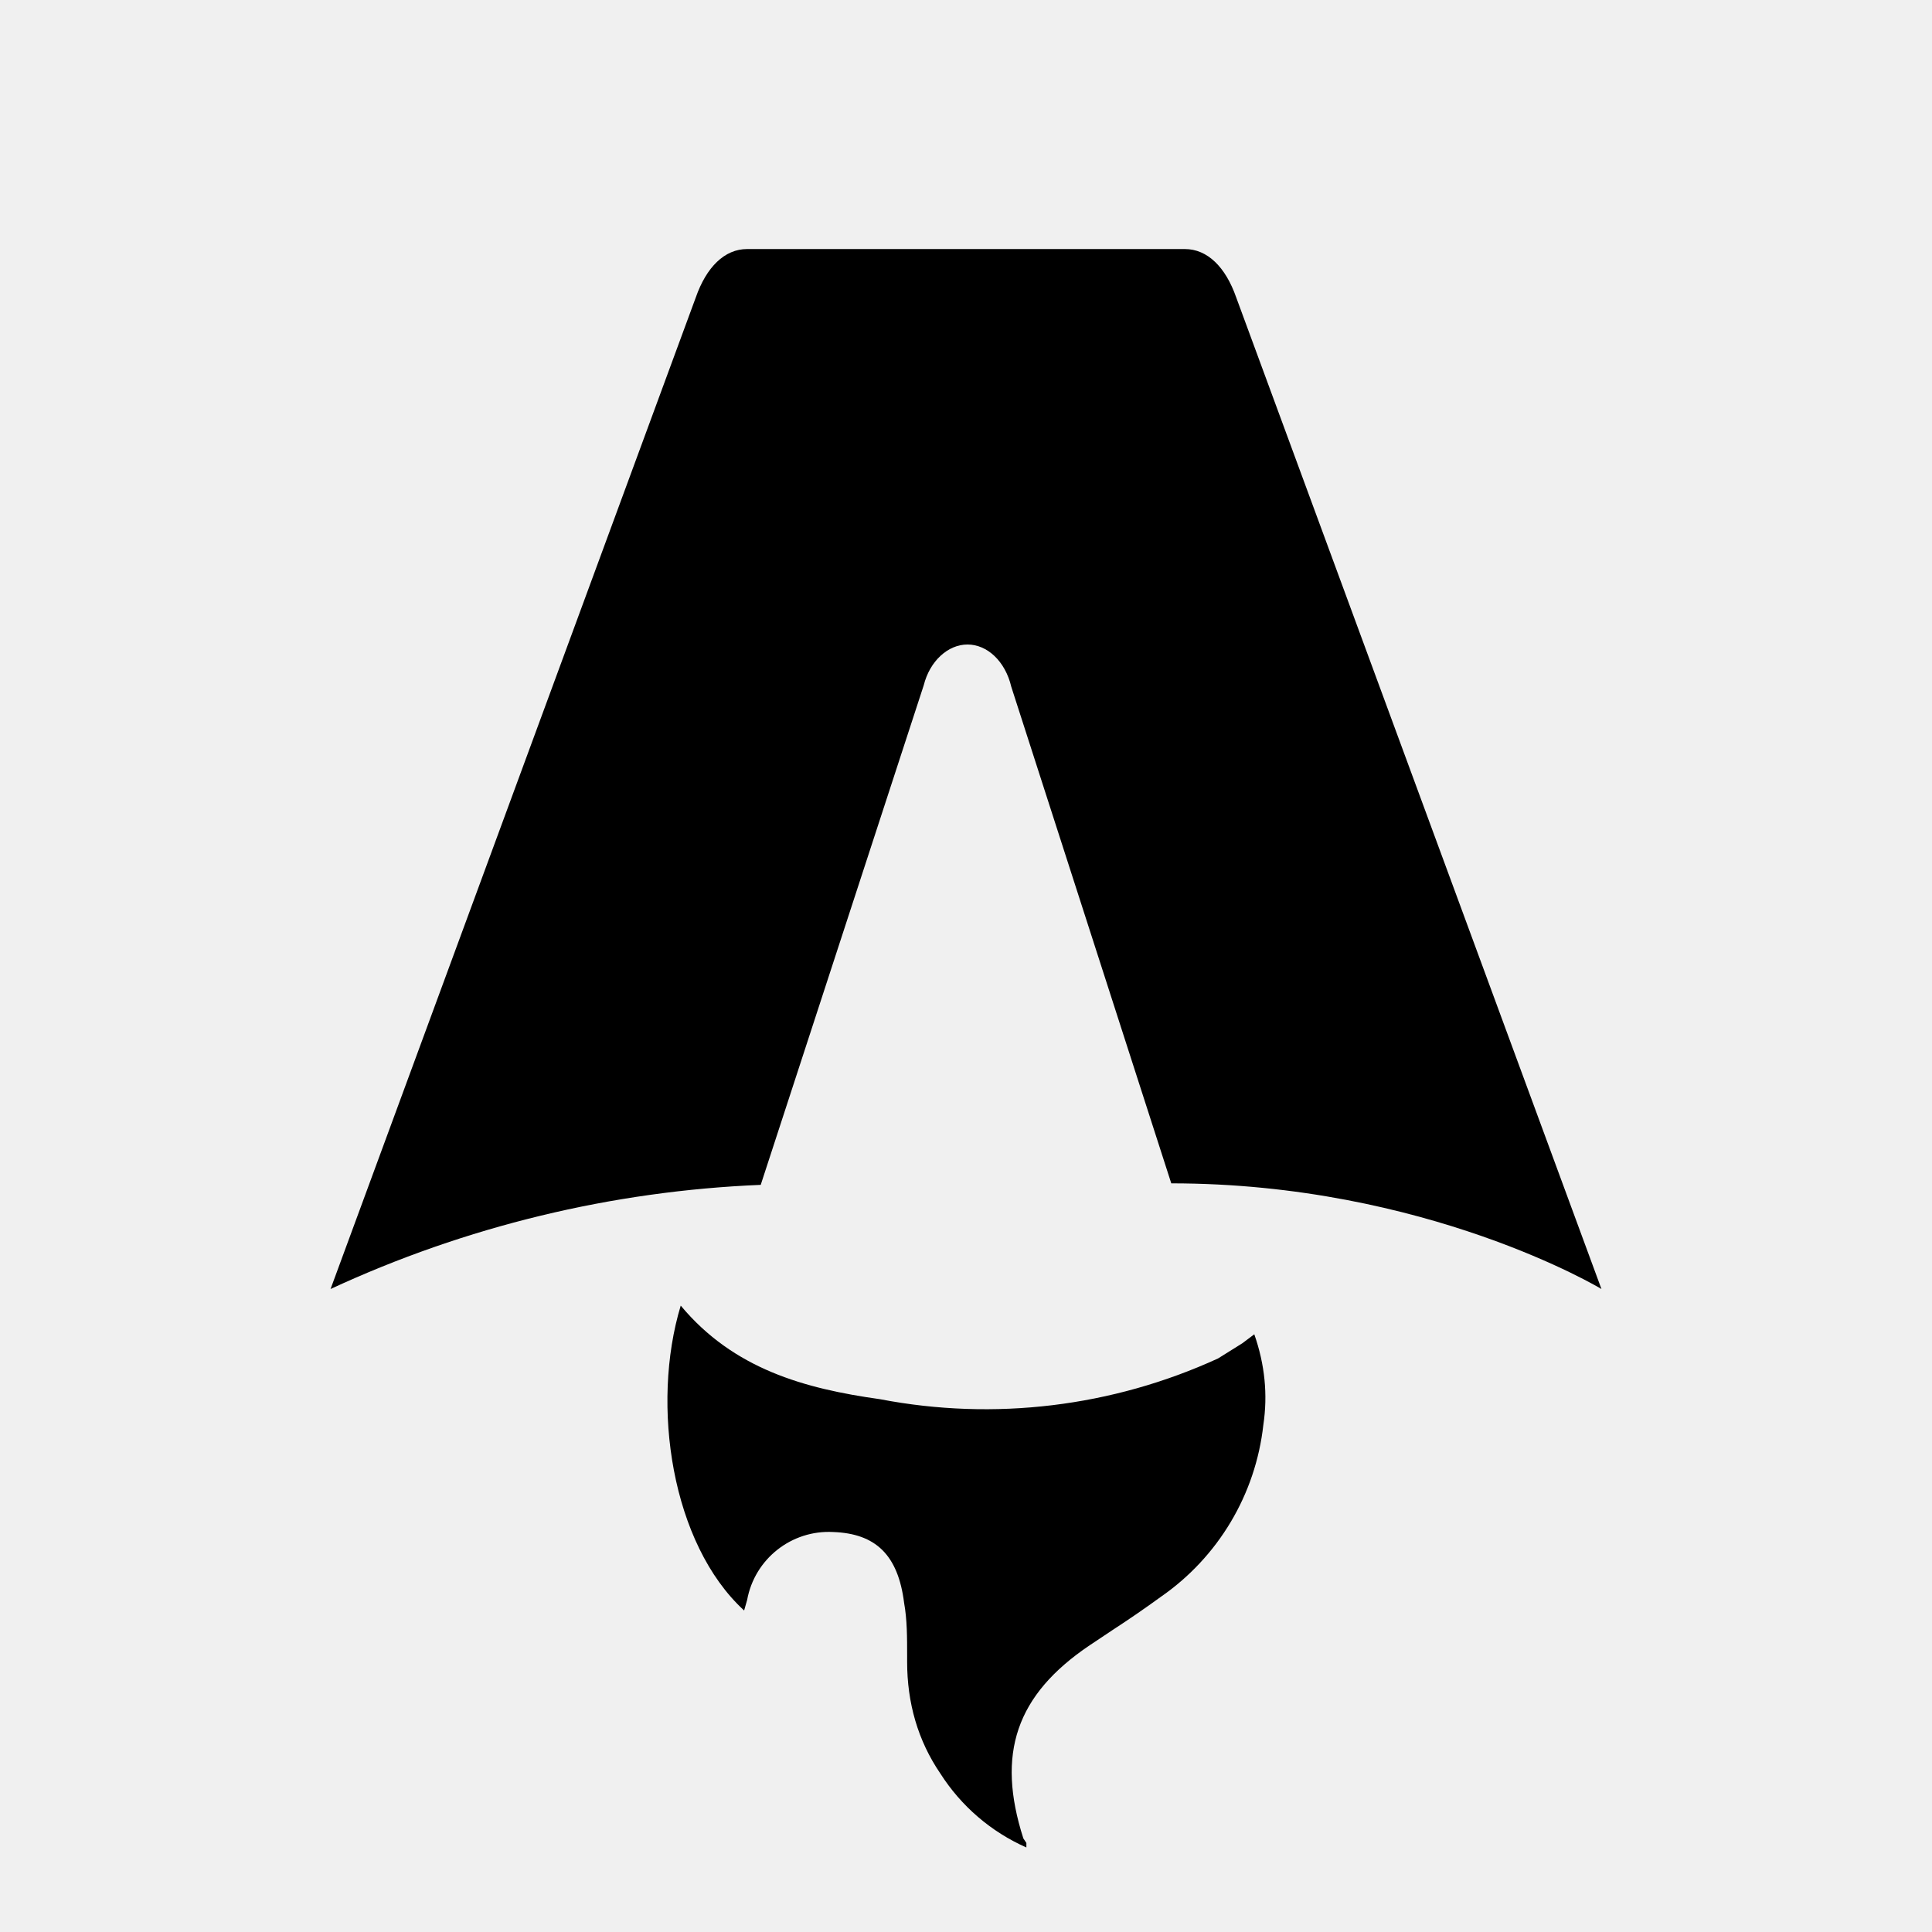
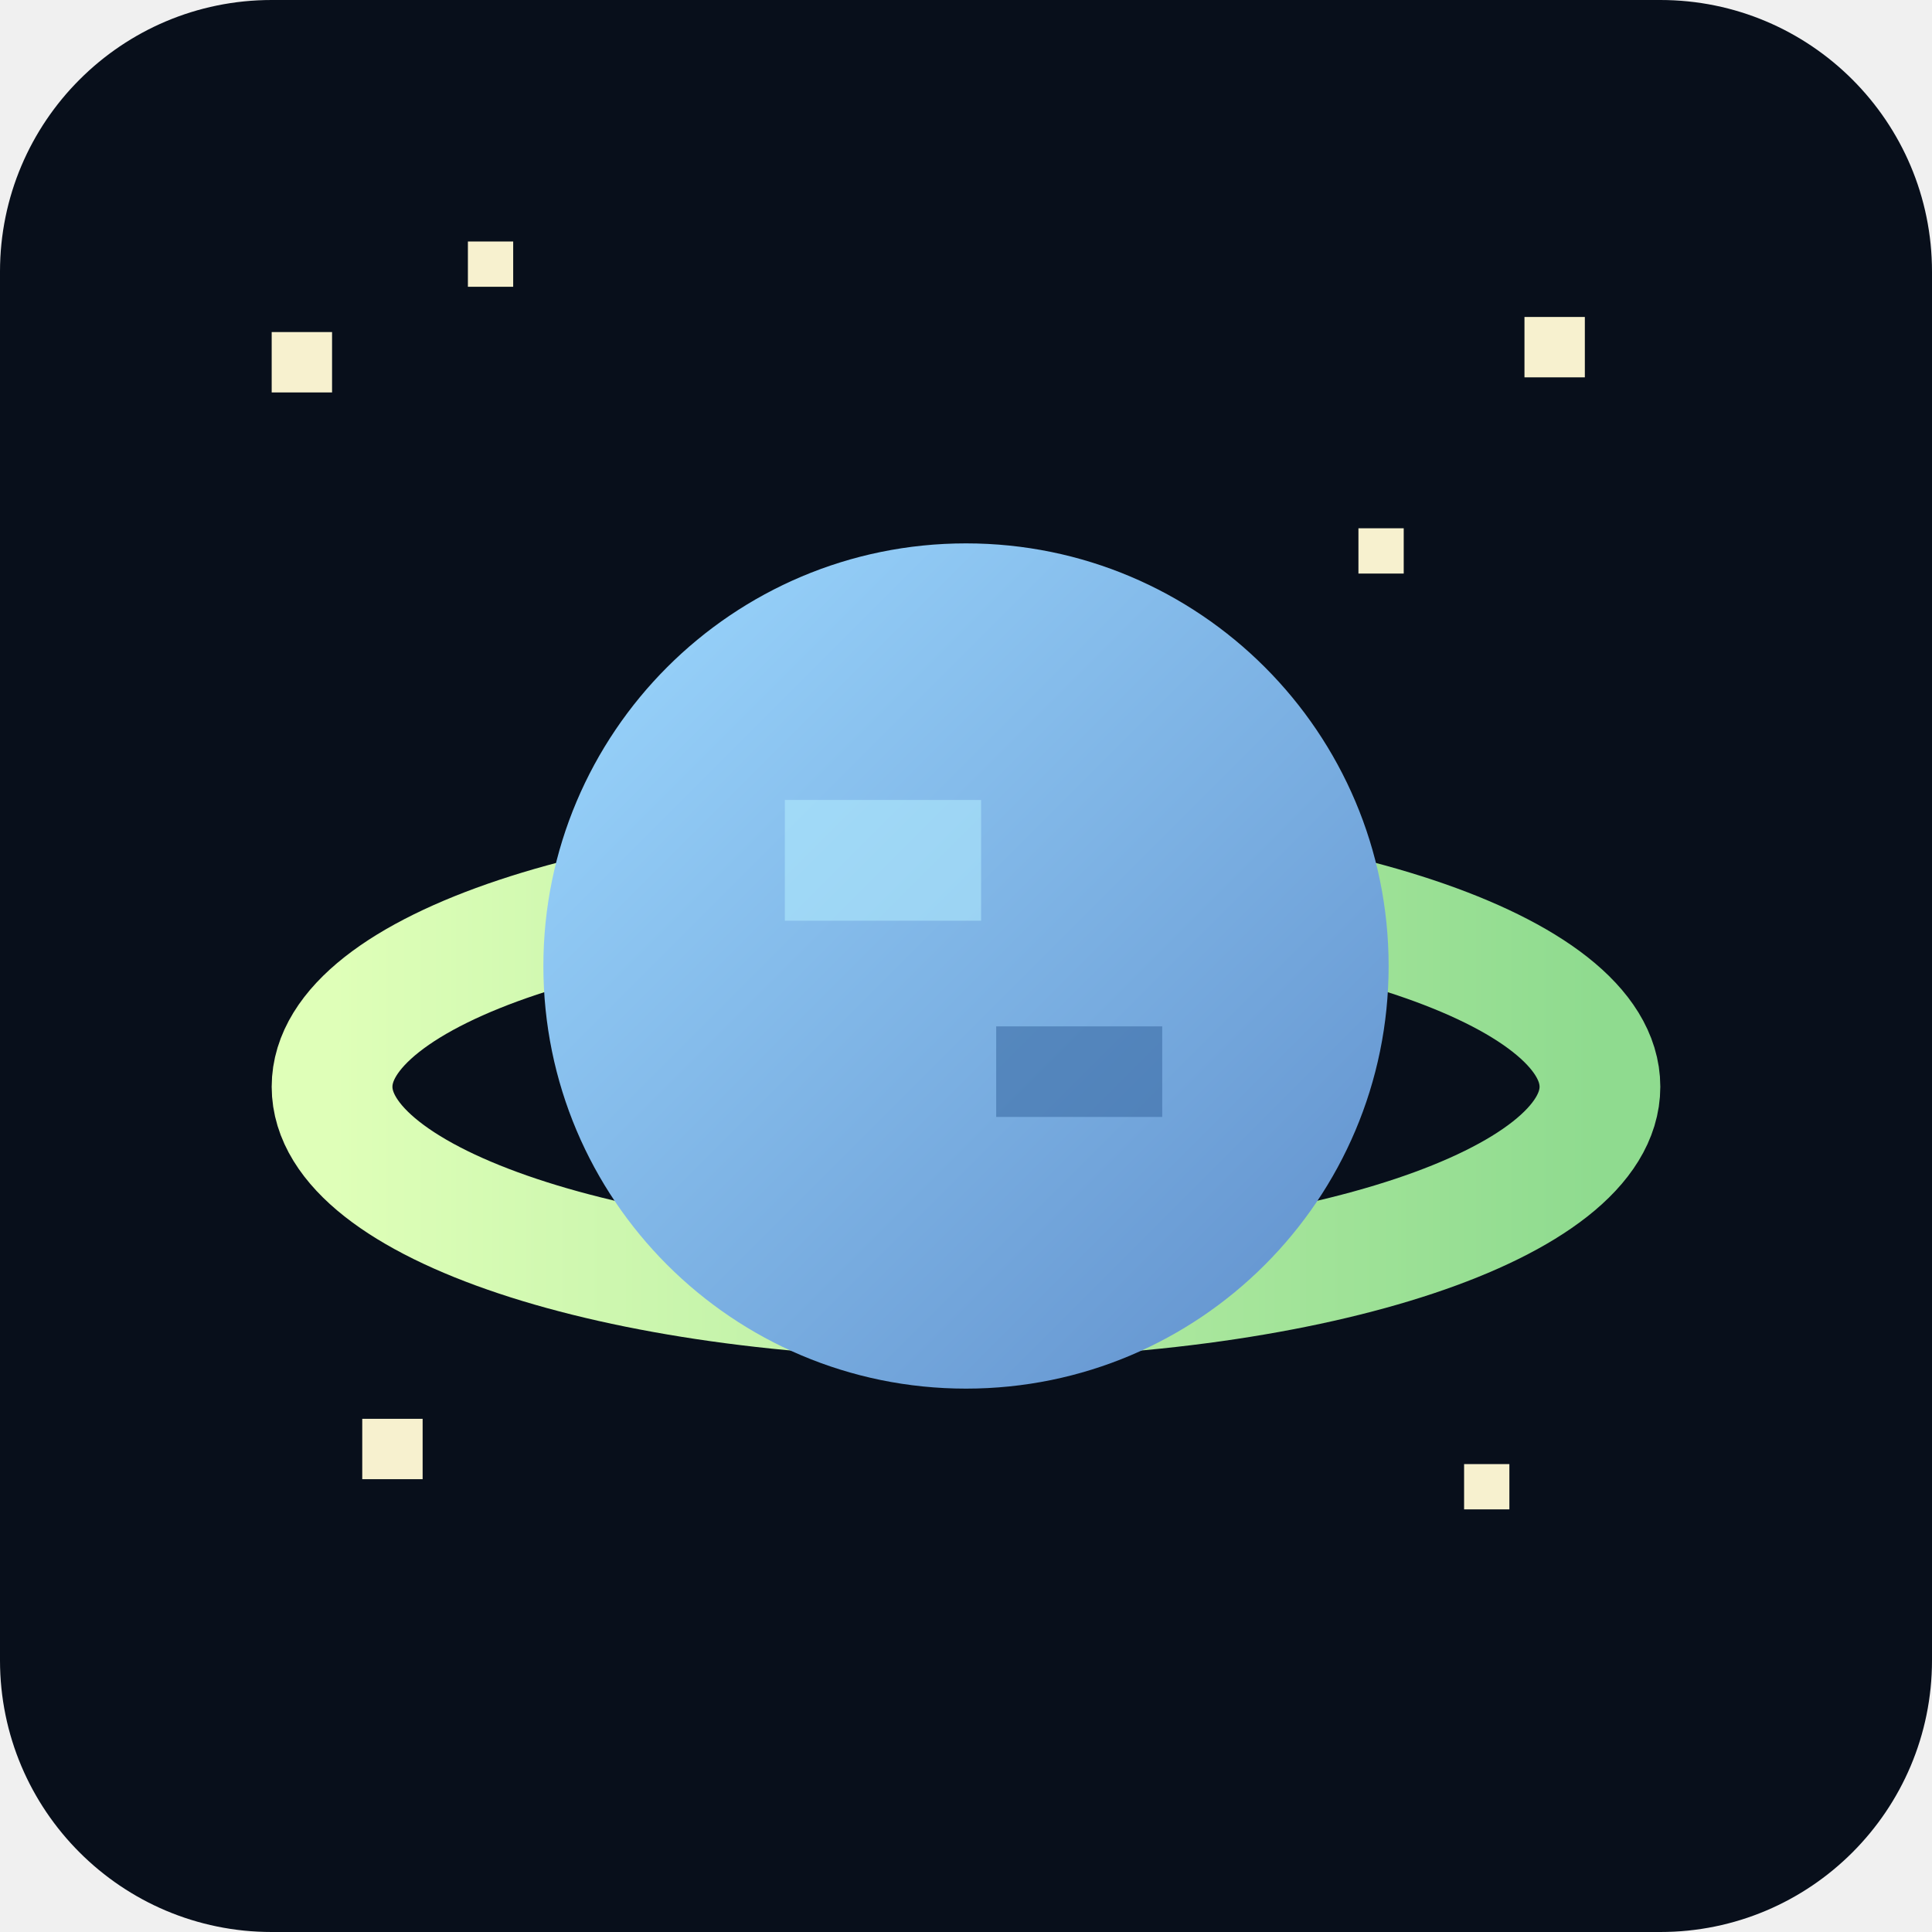
- <svg xmlns="http://www.w3.org/2000/svg" fill="none" viewBox="0 0 128 128">
-   <path d="M50.4 78.5a75.1 75.1 0 0 0-28.5 6.9l24.2-65.7c.7-2 1.9-3.2 3.4-3.2h29c1.5 0 2.7 1.2 3.4 3.2l24.2 65.7s-11.6-7-28.5-7L67 45.5c-.4-1.7-1.6-2.8-2.9-2.8-1.3 0-2.5 1.1-2.9 2.7L50.4 78.5Zm-1.1 28.2Zm-4.2-20.2c-2 6.6-.6 15.8 4.2 20.2a17.5 17.5 0 0 1 .2-.7 5.5 5.5 0 0 1 5.7-4.5c2.8.1 4.3 1.5 4.7 4.7.2 1.1.2 2.3.2 3.5v.4c0 2.7.7 5.2 2.2 7.4a13 13 0 0 0 5.7 4.9v-.3l-.2-.3c-1.8-5.6-.5-9.5 4.4-12.8l1.5-1a73 73 0 0 0 3.2-2.2 16 16 0 0 0 6.8-11.4c.3-2 .1-4-.6-6l-.8.6-1.6 1a37 37 0 0 1-22.4 2.7c-5-.7-9.7-2-13.2-6.2Z" />
-   <style>
-         path { fill: #000; }
-         @media (prefers-color-scheme: dark) {
-             path { fill: #FFF; }
-         }
-     </style>
+ <svg xmlns="http://www.w3.org/2000/svg" viewBox="0 0 128 128" role="img" aria-label="DistantPluto favicon">
+   <defs>
+     <linearGradient id="planet" x1="0" y1="0" x2="1" y2="1">
+       <stop offset="0%" stop-color="#9dd9ff" />
+       <stop offset="100%" stop-color="#5f8ecb" />
+     </linearGradient>
+     <linearGradient id="ring" x1="0" y1="0" x2="1" y2="0">
+       <stop offset="0%" stop-color="#dfffb8" />
+       <stop offset="100%" stop-color="#8fdb8f" />
+     </linearGradient>
+   </defs>
+   <rect width="128" height="128" rx="18" fill="#080f1b" />
+   <g fill="#f7f1cf">
+     <rect x="18" y="22" width="4" height="4" />
+     <rect x="31" y="16" width="3" height="3" />
+     <rect x="101" y="21" width="4" height="4" />
+     <rect x="90" y="35" width="3" height="3" />
+     <rect x="24" y="94" width="4" height="4" />
+     <rect x="97" y="97" width="3" height="3" />
+   </g>
+   <ellipse cx="64" cy="72" rx="42" ry="14" fill="none" stroke="url(#ring)" stroke-width="8" />
+   <circle cx="64" cy="64" r="28" fill="url(#planet)" />
+   <rect x="52" y="53" width="13" height="8" fill="#b8f1ff" opacity="0.5" />
+   <rect x="66" y="68" width="11" height="6" fill="#2f5f99" opacity="0.5" />
</svg>
